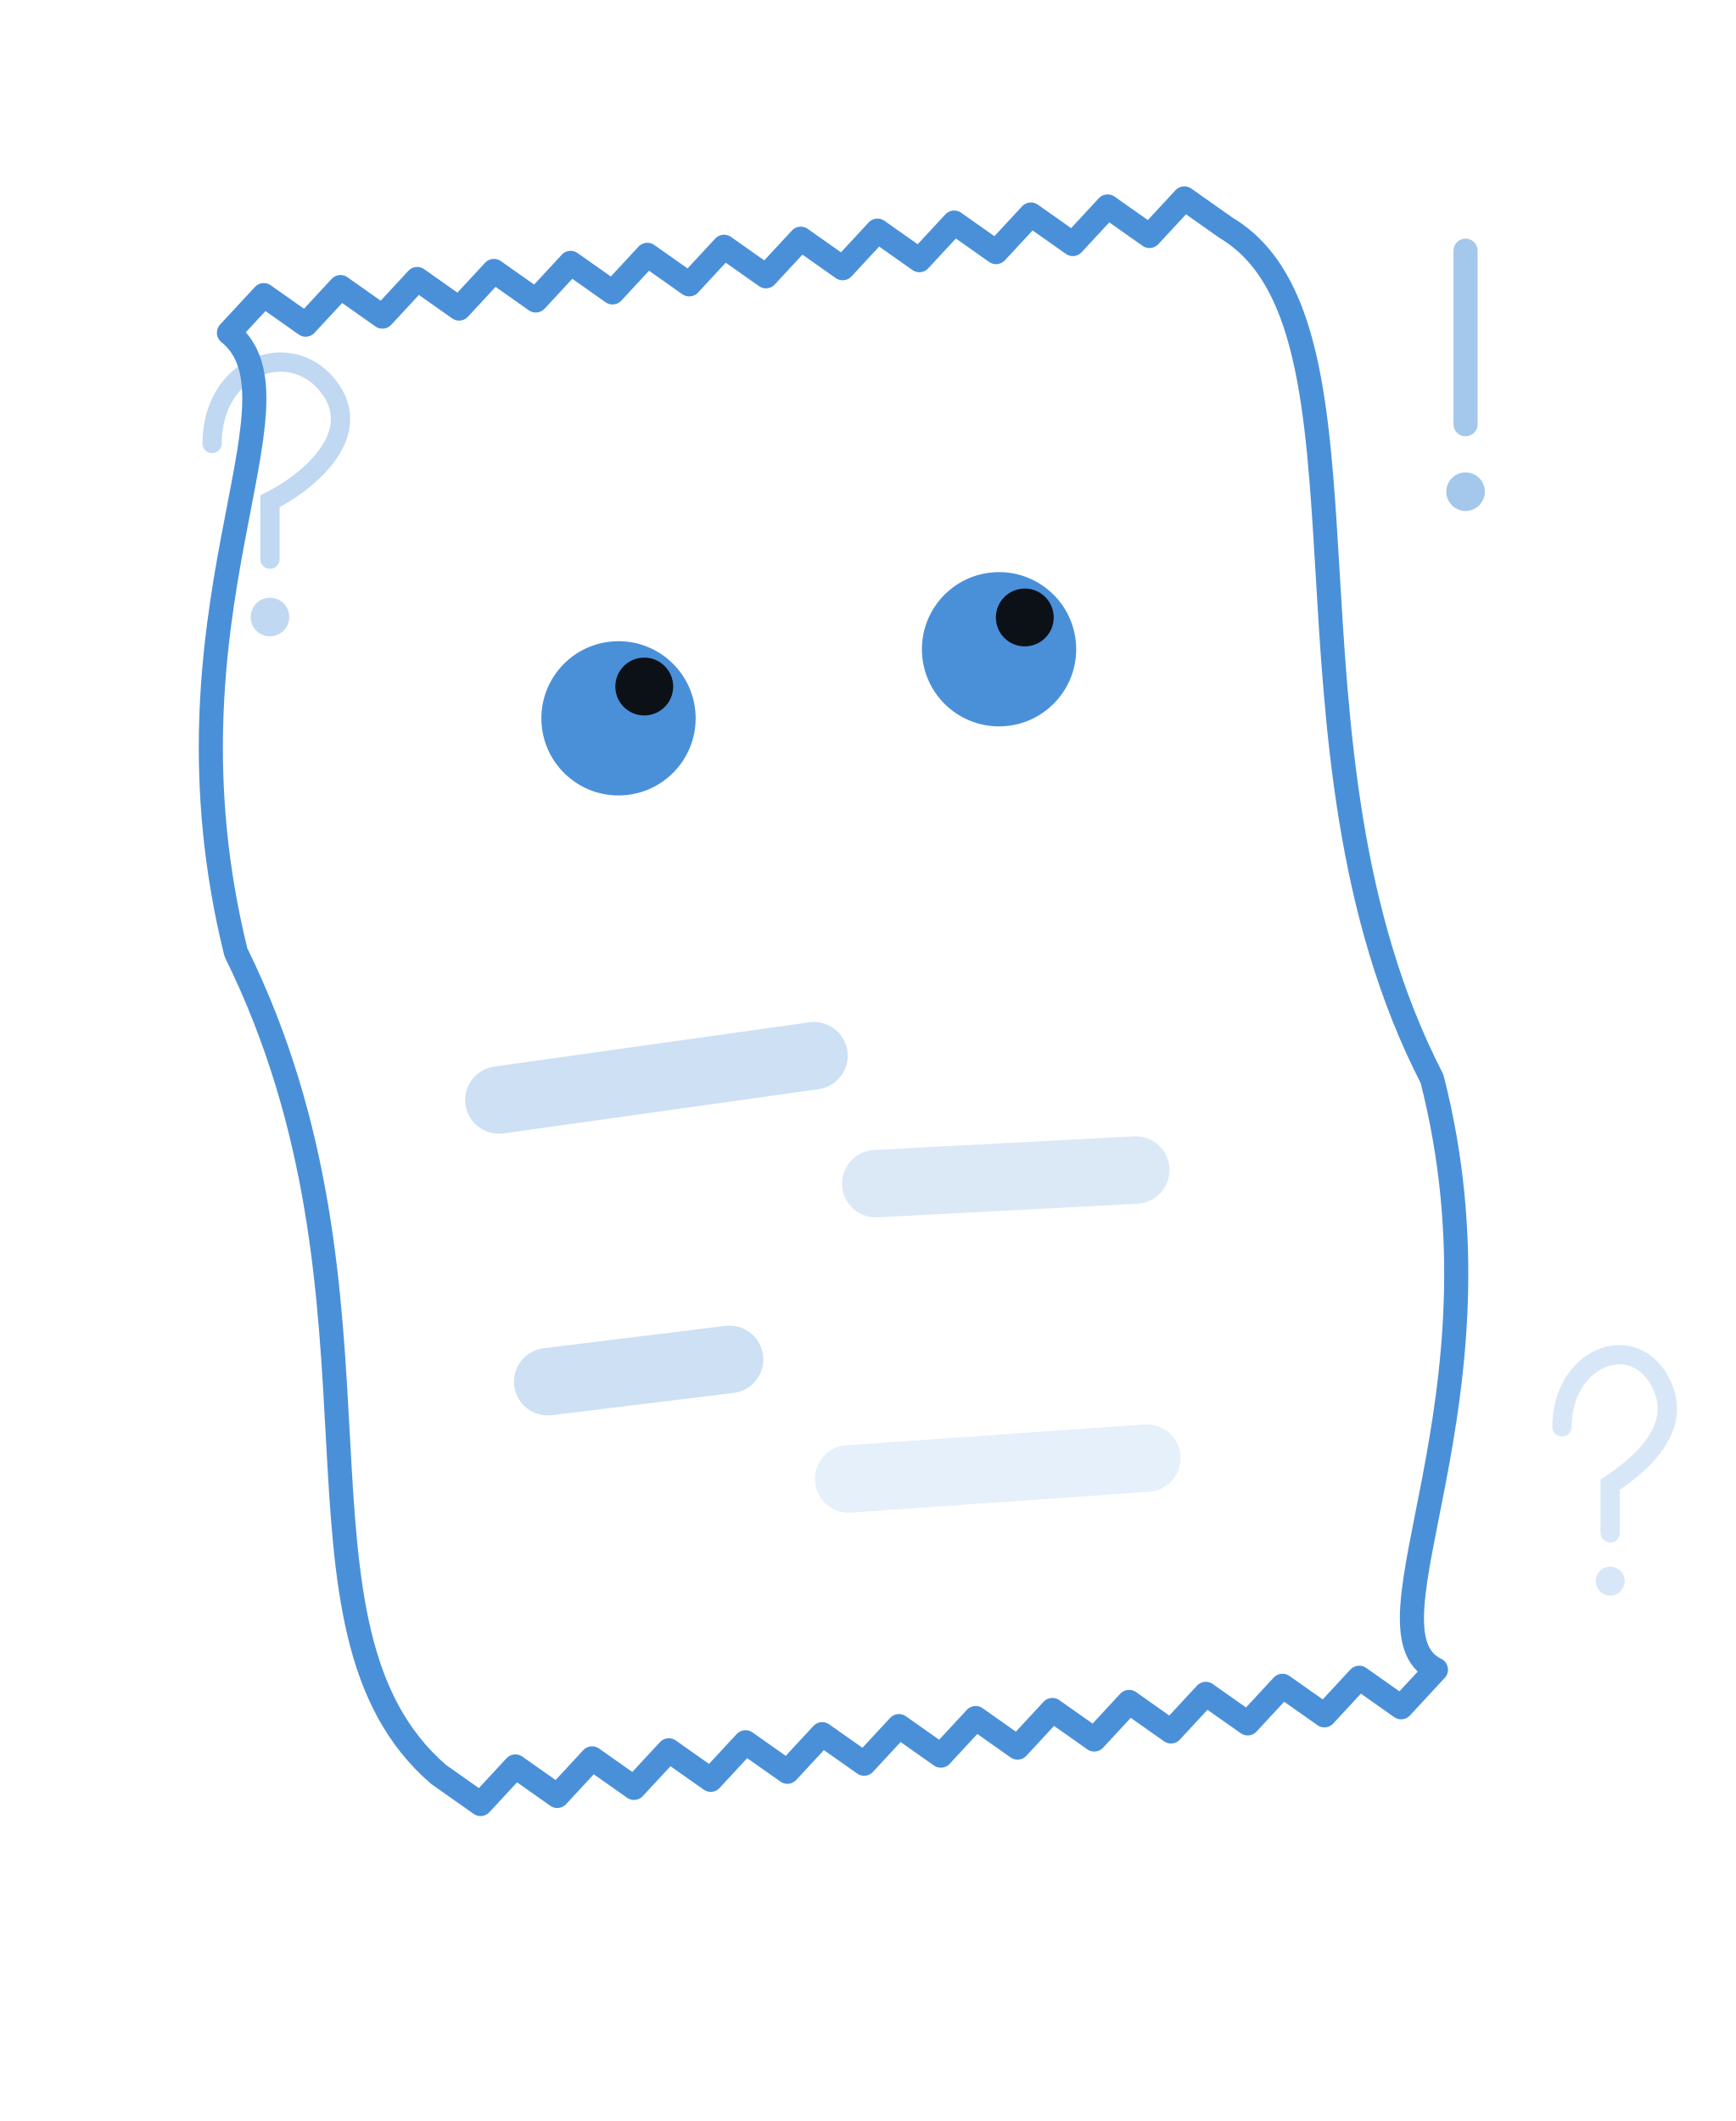
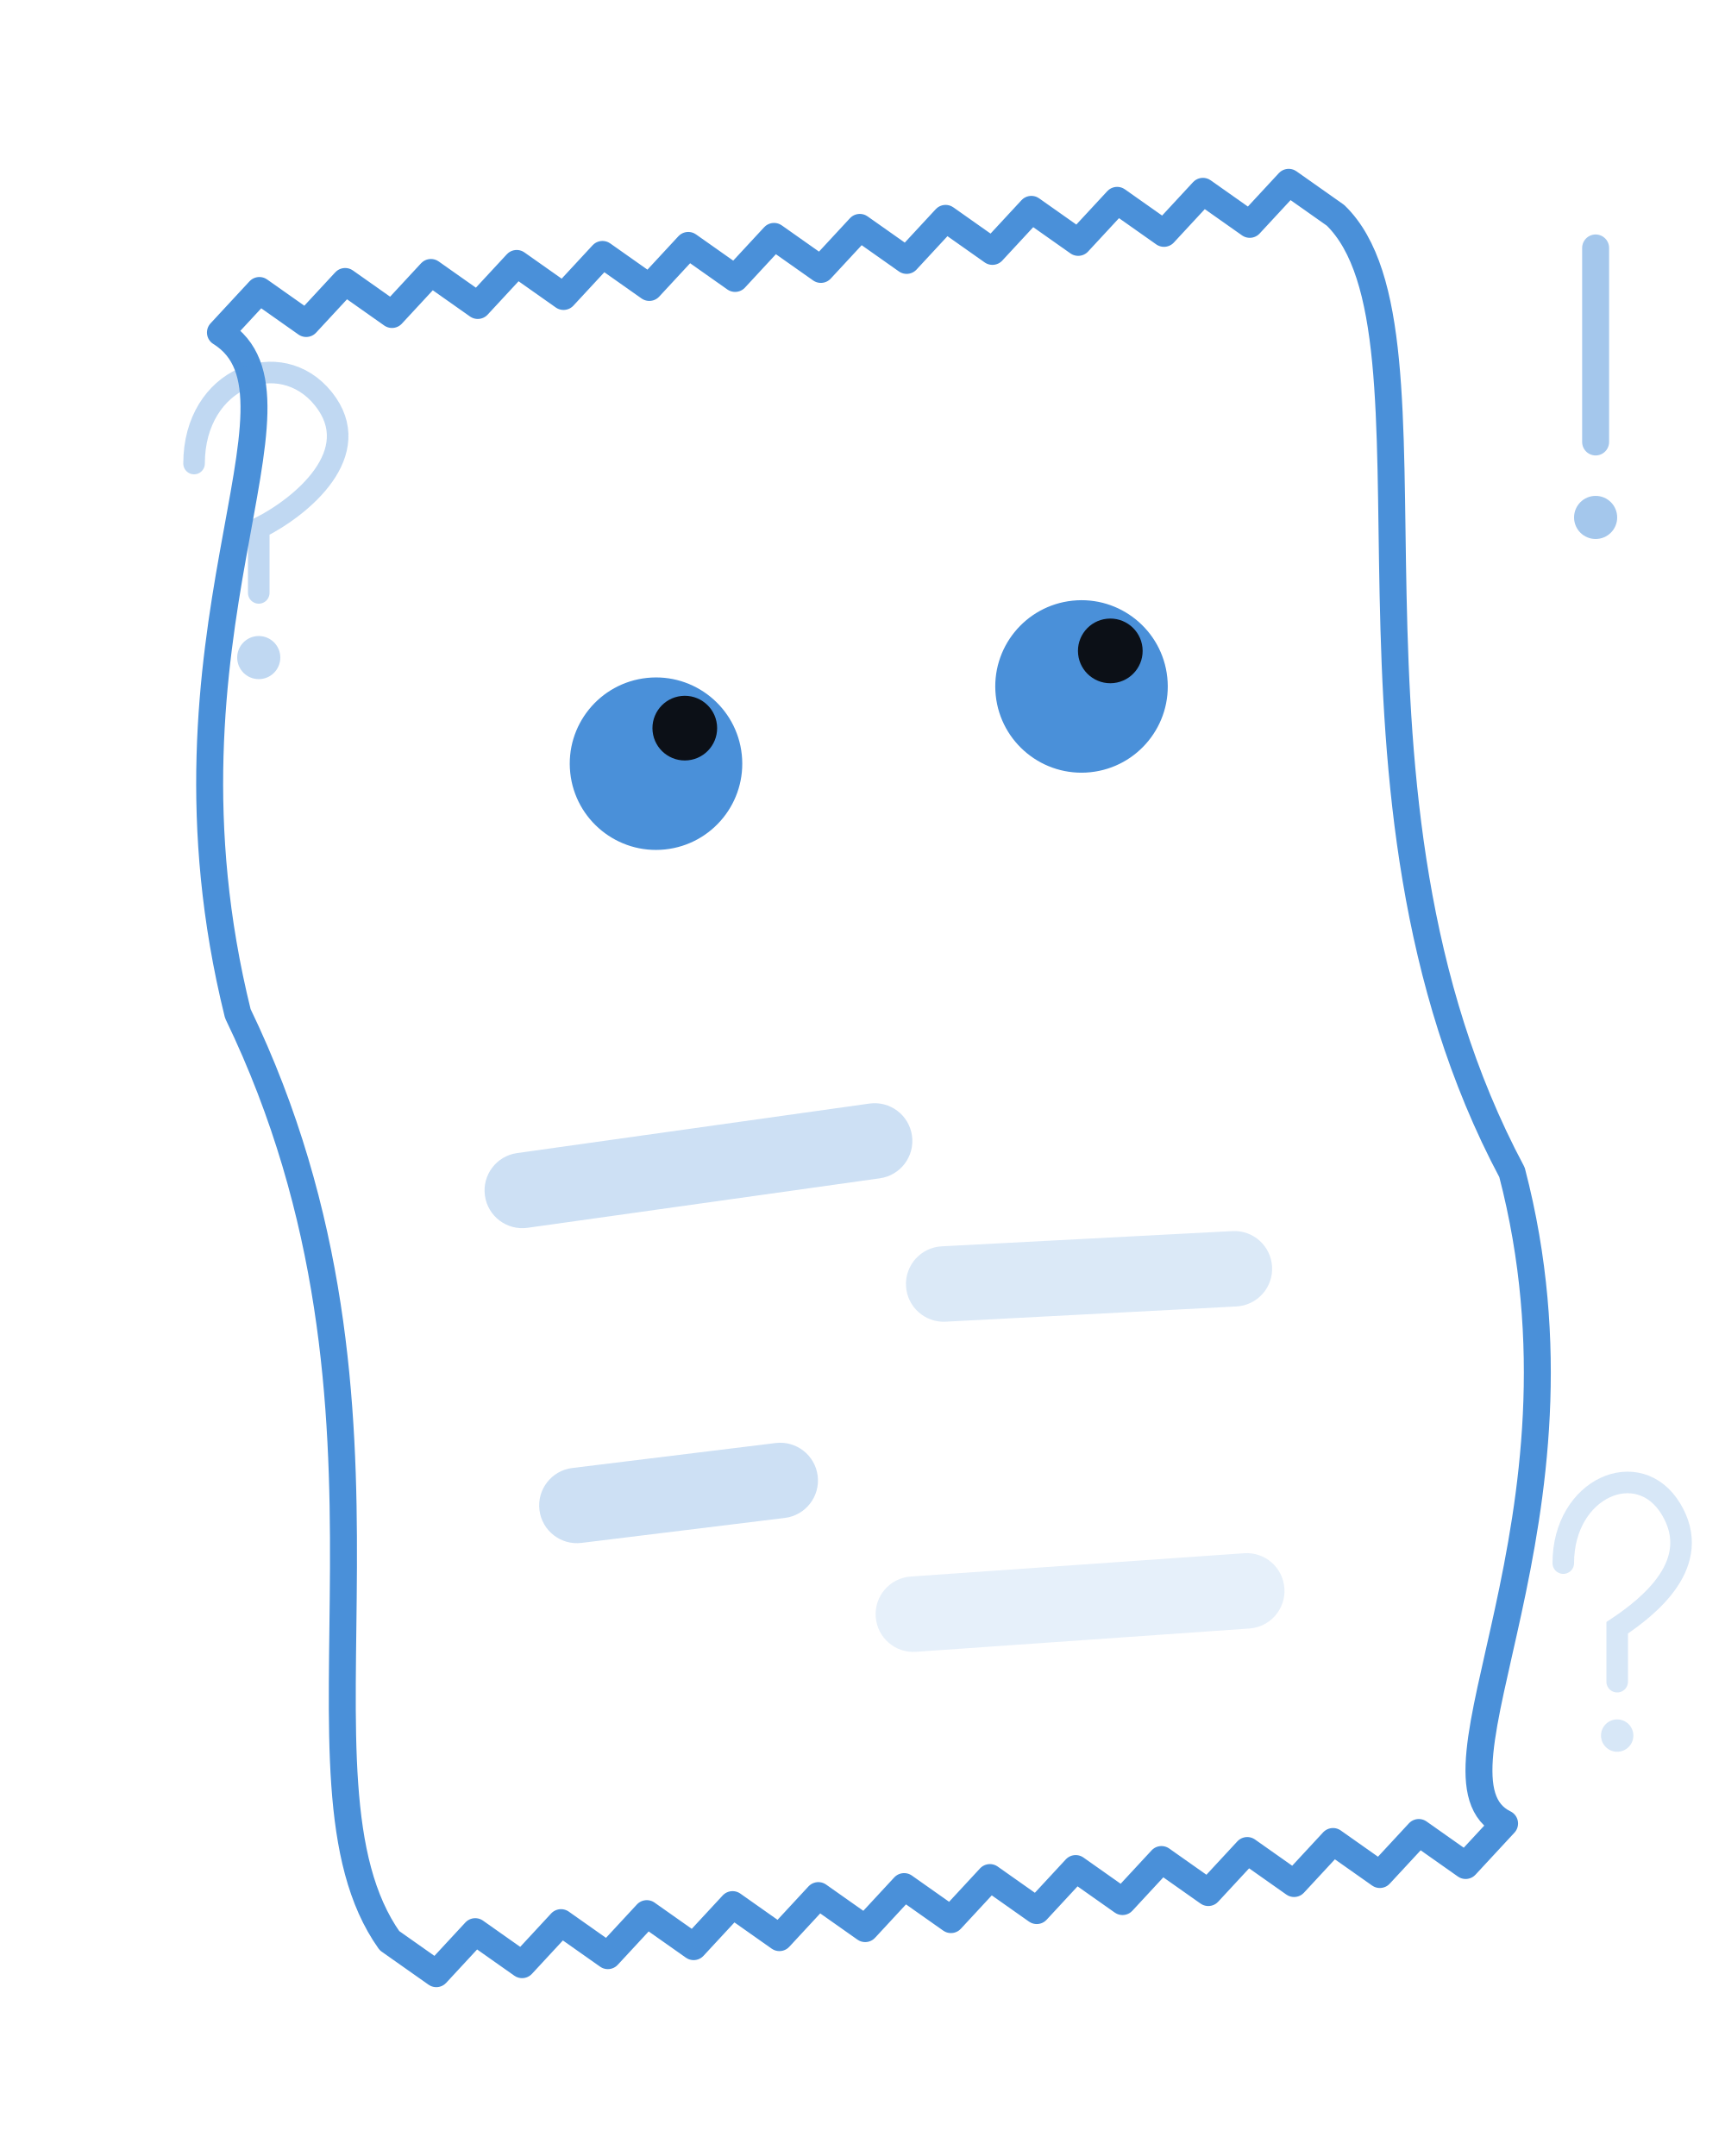
- <svg xmlns="http://www.w3.org/2000/svg" viewBox="0 0 180 220" fill="none">
-   <g transform="rotate(-6, 90, 110)">
-     <path d="M 32,28 l 4,-3.5 4,3.5 4,-3.5 4,3.5 4,-3.5 4,3.5 4,-3.5 4,3.5 4,-3.5 4,3.5 4,-3.5 4,3.5 4,-3.5 4,3.5 4,-3.5 4,3.5 4,-3.5 4,3.5 4,-3.5 4,3.5 4,-3.5 4,3.5 4,-3.5 4,3.5 4,-3.5 4,3.5 C 152,40 134,82 148,118 C 153,152 134,174 142,179 l -4,3.5 -4,-3.5 -4,3.5 -4,-3.5 -4,3.5 -4,-3.5 -4,3.5 -4,-3.5 -4,3.5 -4,-3.5 -4,3.5 -4,-3.5 -4,3.5 -4,-3.5 -4,3.5 -4,-3.5 -4,3.5 -4,-3.5 -4,3.5 -4,-3.5 -4,3.5 -4,-3.5 -4,3.5 -4,-3.5 -4,3.5 -4,-3.5 C 22,162 40,130 26,92 C 21,56 40,36 32,28 Z" stroke="#4A90D9" stroke-width="2.5" stroke-linecap="round" stroke-linejoin="round" />
-     <circle cx="68" cy="72" r="8" fill="#4A90D9" />
-     <circle cx="71" cy="69" r="3" fill="#0C1017" />
-     <circle cx="108" cy="69" r="8" fill="#4A90D9" />
-     <circle cx="111" cy="66" r="3" fill="#0C1017" />
-     <rect x="48" y="106" width="40" height="7" rx="3.5" fill="#4A90D9" opacity="0.28" transform="rotate(-2, 68, 109)" />
-     <rect x="86" y="120" width="34" height="7" rx="3.5" fill="#4A90D9" opacity="0.20" transform="rotate(3, 103, 123)" />
-     <rect x="50" y="136" width="26" height="7" rx="3.5" fill="#4A90D9" opacity="0.28" transform="rotate(-1, 63, 139)" />
-     <rect x="80" y="150" width="38" height="7" rx="3.5" fill="#4A90D9" opacity="0.14" transform="rotate(2, 99, 153)" />
+ <svg xmlns="http://www.w3.org/2000/svg" viewBox="0 0 160 200" fill="none">
+   <g transform="rotate(-6, 80, 100)">
+     <path d="M 28,25 l 4,-3.5 4,3.5 4,-3.5 4,3.5 4,-3.5 4,3.5 4,-3.5 4,3.5 4,-3.5 4,3.5 4,-3.5 4,3.5 4,-3.5 4,3.5 4,-3.5 4,3.5 4,-3.5 4,3.5 4,-3.5 4,3.5 4,-3.5 4,3.5 4,-3.5 4,3.5 4,-3.5 4,3.5 C 142,37 124,78 139,115 C 144,148 124,170 132,175 l -4,3.5 -4,-3.5 -4,3.5 -4,-3.5 -4,3.5 -4,-3.5 -4,3.5 -4,-3.5 -4,3.5 -4,-3.5 -4,3.5 -4,-3.5 -4,3.5 -4,-3.5 -4,3.5 -4,-3.5 -4,3.5 -4,-3.5 -4,3.5 -4,-3.5 -4,3.5 -4,-3.5 -4,3.5 -4,-3.5 -4,3.5 -4,-3.5 C 19,159 37,127 23,88 C 18,52 37,32 28,25 Z" stroke="#4A90D9" stroke-width="2.5" stroke-linecap="round" stroke-linejoin="round" />
+     <circle cx="64" cy="69" r="8" fill="#4A90D9" />
+     <circle cx="67" cy="66" r="3" fill="#0C1017" />
+     <circle cx="104" cy="66" r="8" fill="#4A90D9" />
+     <circle cx="107" cy="63" r="3" fill="#0C1017" />
+     <rect x="44" y="103" width="40" height="7" rx="3.5" fill="#4A90D9" opacity="0.28" transform="rotate(-2, 64, 106)" />
+     <rect x="82" y="117" width="34" height="7" rx="3.5" fill="#4A90D9" opacity="0.20" transform="rotate(3, 99, 120)" />
+     <rect x="46" y="133" width="26" height="7" rx="3.5" fill="#4A90D9" opacity="0.28" transform="rotate(-1, 59, 136)" />
+     <rect x="76" y="147" width="38" height="7" rx="3.5" fill="#4A90D9" opacity="0.14" transform="rotate(2, 95, 150)" />
  </g>
  <g opacity="0.50">
-     <line x1="152" y1="26" x2="152" y2="44" stroke="#4A90D9" stroke-width="2.5" stroke-linecap="round" />
-     <circle cx="152" cy="51" r="2" fill="#4A90D9" />
+     <line x1="148" y1="23" x2="148" y2="41" stroke="#4A90D9" stroke-width="2.5" stroke-linecap="round" />
+     <circle cx="148" cy="48" r="2" fill="#4A90D9" />
  </g>
  <g opacity="0.35">
-     <path d="M 22,46 C 22,38 30,35 34,40 C 38,45 32,50 28,52 L 28,58" stroke="#4A90D9" stroke-width="2" fill="none" stroke-linecap="round" />
-     <circle cx="28" cy="64" r="2" fill="#4A90D9" />
+     <path d="M 18,43 C 18,35 26,32 30,37 C 34,42 28,47 24,49 L 24,55" stroke="#4A90D9" stroke-width="2" fill="none" stroke-linecap="round" />
+     <circle cx="24" cy="61" r="2" fill="#4A90D9" />
  </g>
  <g opacity="0.22">
-     <path d="M 162,148 C 162,141 169,138 172,143 C 175,148 170,152 167,154 L 167,159" stroke="#4A90D9" stroke-width="2" fill="none" stroke-linecap="round" />
-     <circle cx="167" cy="164" r="1.5" fill="#4A90D9" />
+     <path d="M 145,145 C 145,138 152,135 155,140 C 158,145 153,149 150,151 L 150,156" stroke="#4A90D9" stroke-width="2" fill="none" stroke-linecap="round" />
+     <circle cx="150" cy="161" r="1.5" fill="#4A90D9" />
  </g>
</svg>
